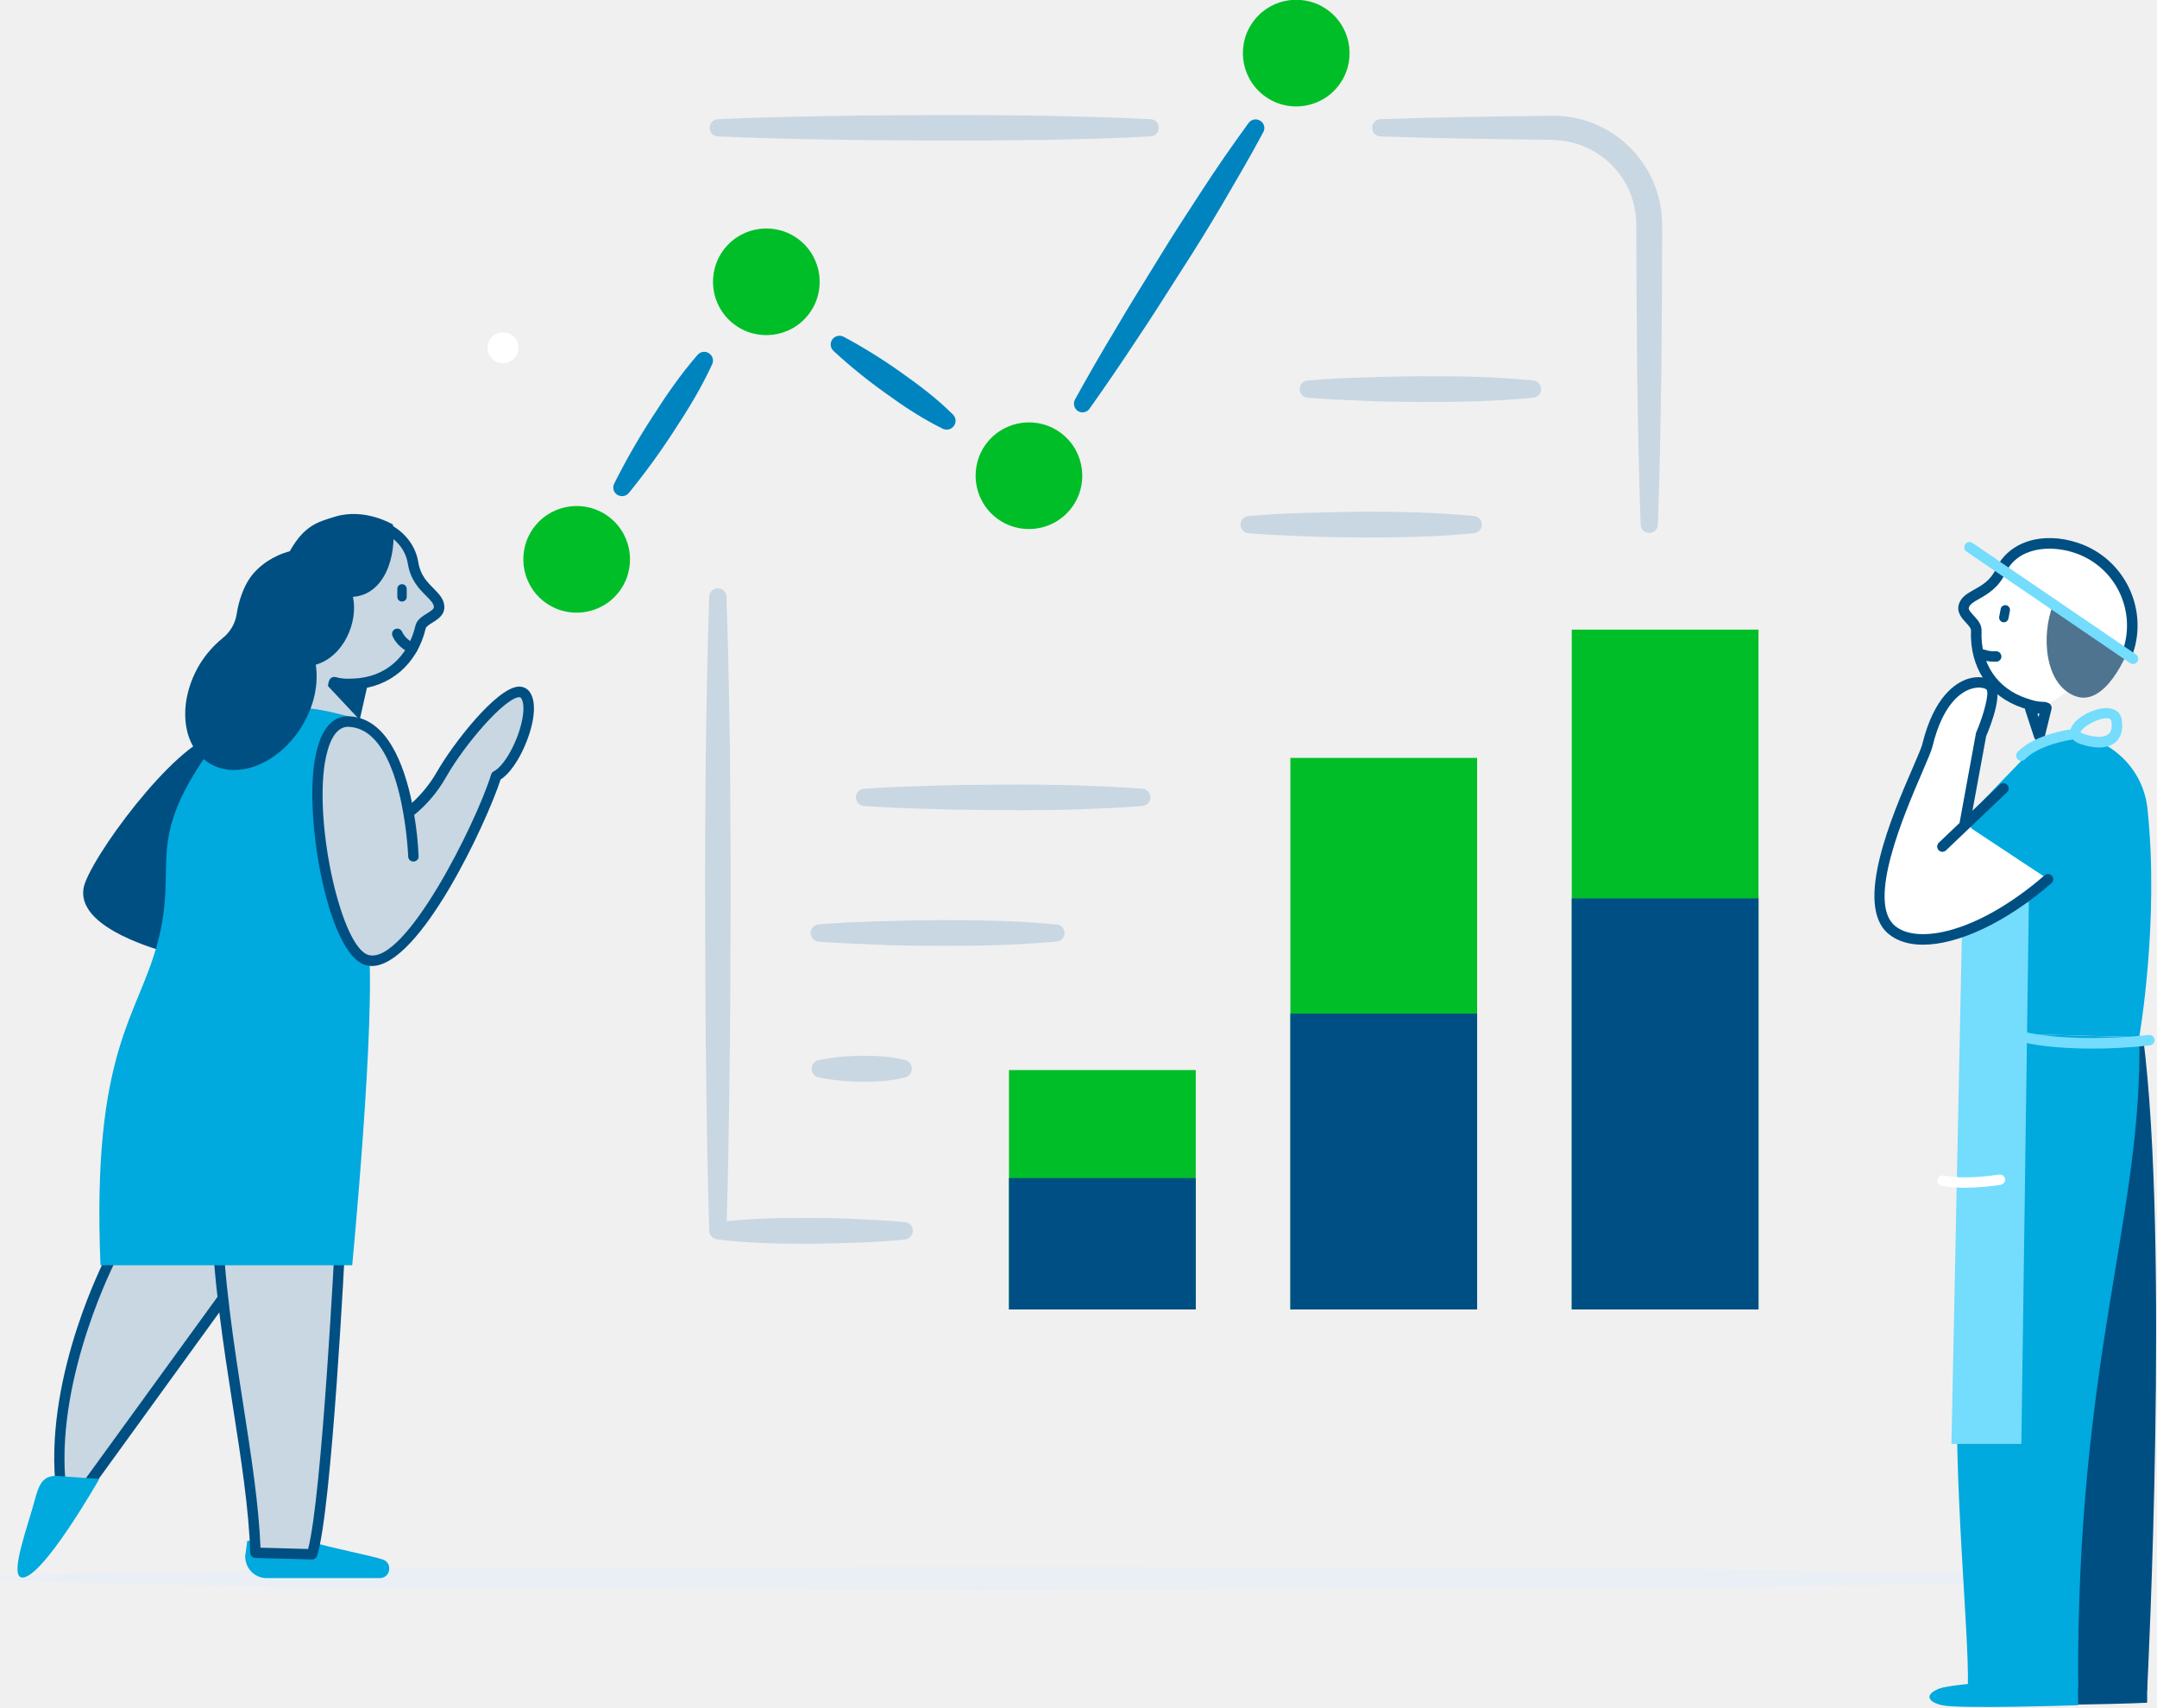
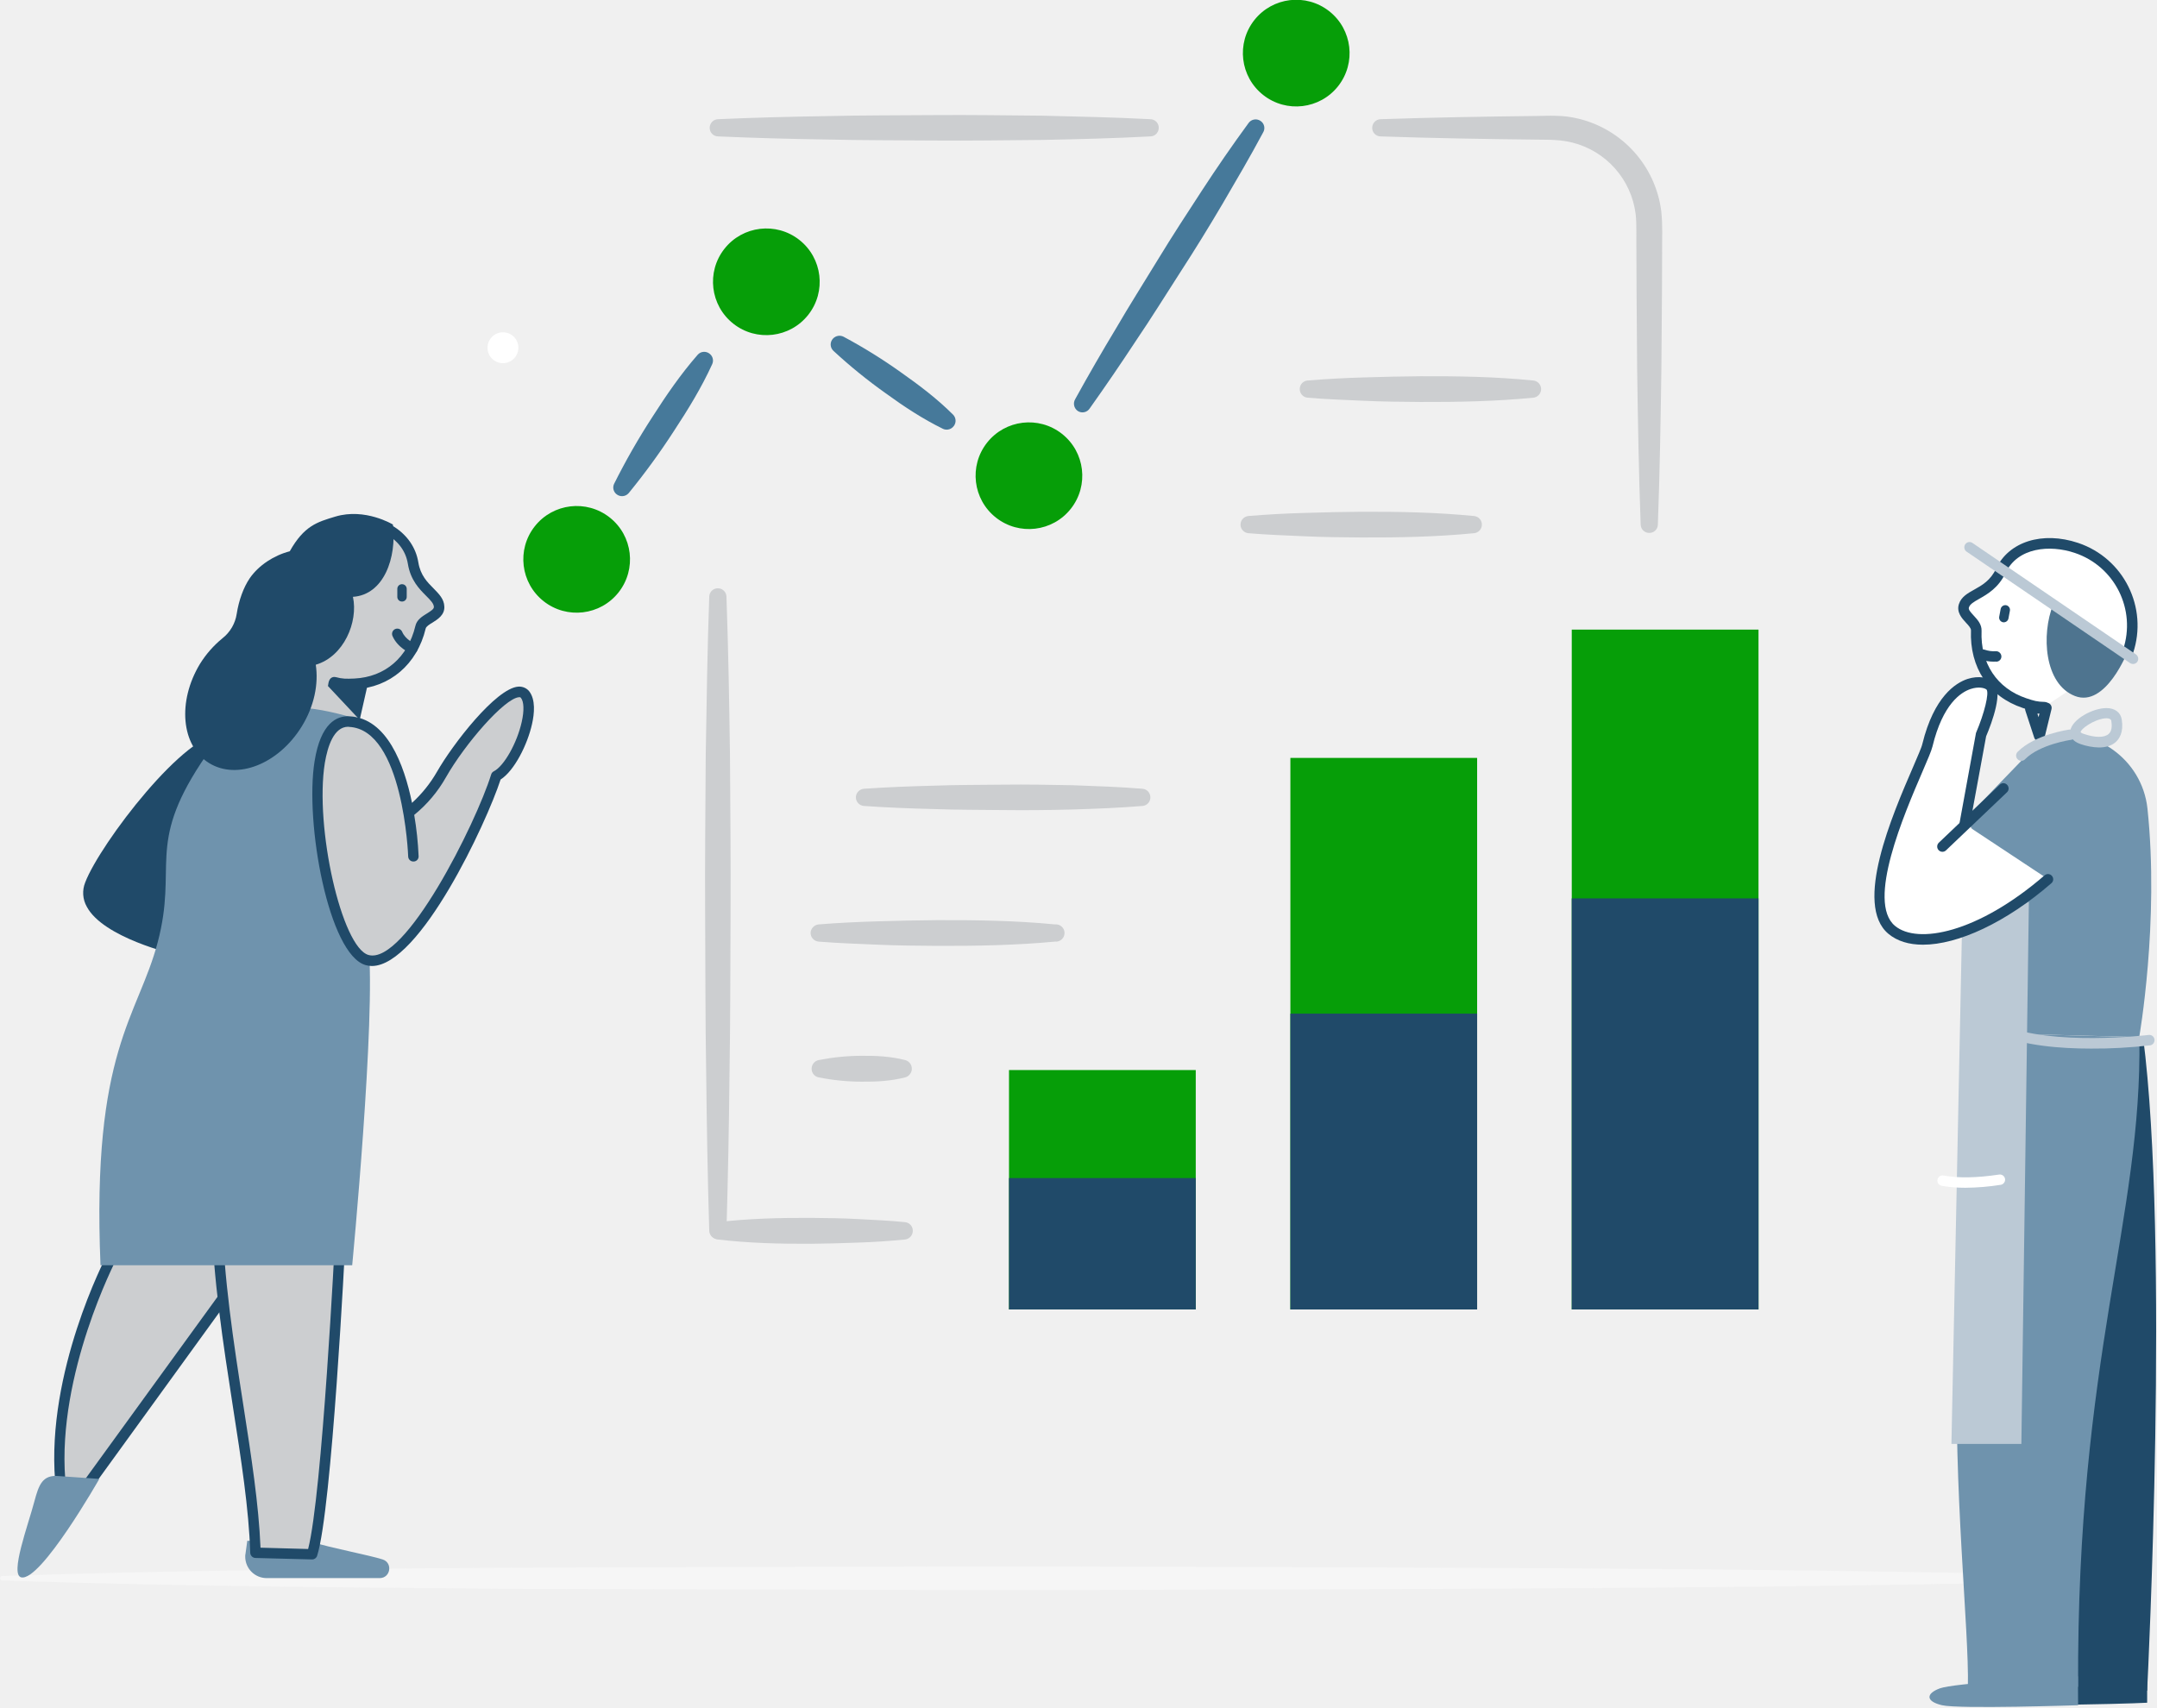
<svg xmlns="http://www.w3.org/2000/svg" width="192" height="152" viewBox="0 0 192 152">
  <g transform="translate(0 -2)" fill="none">
-     <path d="M.183 142.316c14.936-.51 29.873-.628 44.822-.746l44.822-.118c29.872.118 59.758.053 89.63.68a.38.38 0 0 1 0 .76c-29.872.64-59.758.575-89.63.68l-44.822-.118c-14.936-.13-29.873-.235-44.822-.746-.105-.013-.183-.104-.17-.196 0-.118.079-.196.17-.196z" fill="#E9EFF4" />
+     <path d="M.183 142.316c14.936-.51 29.873-.628 44.822-.746l44.822-.118c29.872.118 59.758.053 89.63.68a.38.38 0 0 1 0 .76c-29.872.64-59.758.575-89.63.68l-44.822-.118c-14.936-.13-29.873-.235-44.822-.746-.105-.013-.183-.104-.17-.196 0-.118.079-.196.17-.196z" fill="#F6F6F6" />
    <ellipse fill="#FFF" cx="44.769" cy="32.959" rx="1.373" ry="1.374" />
    <path d="M181.968 64.936c-.719-.013-1.059-.117-1.778-.353-2.97-.994-4.408-3.559-4.29-6.45.026-.825-1.387-1.374-1.099-2.212.366-1.085 2.302-1.02 3.283-3.114 1.099-2.355 4.002-2.957 6.736-2.04a7.292 7.292 0 0 1 4.59 9.21" fill="#FFF" />
-     <path d="M181.968 65.407c-.81-.013-1.19-.13-1.922-.379-3.021-1.007-4.735-3.598-4.604-6.908.013-.184-.222-.445-.445-.68-.366-.393-.863-.943-.628-1.662.21-.642.772-.956 1.36-1.283.68-.38 1.452-.81 1.95-1.87 1.124-2.408 4.132-3.35 7.298-2.29a7.754 7.754 0 0 1 4.891 9.813.472.472 0 1 1-.902-.275c0-.013 0-.013.013-.026 1.19-3.572-.733-7.432-4.303-8.623-2.21-.745-5.088-.497-6.16 1.793-.628 1.321-1.61 1.884-2.329 2.29-.51.287-.837.484-.928.772-.066.183.118.392.431.732.34.367.72.785.694 1.361-.118 2.878 1.373 5.116 3.976 5.992.706.236.98.315 1.635.328a.451.451 0 0 1 .431.497.49.49 0 0 1-.458.418z" fill="#004F82" />
+     <path d="M181.968 65.407c-.81-.013-1.19-.13-1.922-.379-3.021-1.007-4.735-3.598-4.604-6.908.013-.184-.222-.445-.445-.68-.366-.393-.863-.943-.628-1.662.21-.642.772-.956 1.36-1.283.68-.38 1.452-.81 1.95-1.87 1.124-2.408 4.132-3.35 7.298-2.29a7.754 7.754 0 0 1 4.891 9.813.472.472 0 1 1-.902-.275c0-.013 0-.013.013-.026 1.19-3.572-.733-7.432-4.303-8.623-2.21-.745-5.088-.497-6.16 1.793-.628 1.321-1.61 1.884-2.329 2.29-.51.287-.837.484-.928.772-.066.183.118.392.431.732.34.367.72.785.694 1.361-.118 2.878 1.373 5.116 3.976 5.992.706.236.98.315 1.635.328a.451.451 0 0 1 .431.497.49.49 0 0 1-.458.418z" fill="#204A69" />
    <path d="M182.753 55.83c-1.06 2.656-.798 7.078 1.949 8.138 2.747 1.06 4.695-3.99 4.695-3.99l-6.644-4.148z" fill="#4E748F" />
-     <path d="M190.417 94.35c2.38 18.435.38 57.831.38 57.831h-9.012l-.798-33.024" fill="#004F82" />
-     <path d="M191.124 152.521h-9.679l-.798-33.364.68-.013.785 32.697h8.358c.183-3.82 1.844-40.142-.393-57.452l.68-.092c2.368 18.266.406 57.505.38 57.897l-.013.327z" fill="#004F82" />
-     <path d="M190.797 151.252c-2.747.092-11.052.615-12.281 1.06-1.23.445-1.321.615.183.968 1.504.354 12.11 0 12.11 0l-.012-2.028z" fill="#004F82" />
-     <path d="M182.557 153.778c-1.844 0-3.414-.04-3.95-.17-.955-.223-1.36-.38-1.386-.772-.026-.393.418-.59 1.164-.864 1.334-.471 9.914-.994 12.386-1.086l.353-.013v2.721l-.327.013c-.275.027-4.748.17-8.24.17zm-4.355-.982c.13.04.314.092.575.144 1.125.262 7.952.118 11.693 0v-1.347c-3.205.117-10.738.64-11.824 1.033-.196.079-.34.118-.444.17z" fill="#004F82" />
-     <path d="M175.69 93.944s-.98 13.974-1.451 28.392c-.393 12.05 1.046 24.769.928 29.845h9.81c-.131-29.452 5.715-41.646 5.454-57.831" fill="#00A9DE" />
-     <path d="M191.15 73.978c1.072 10.1-.733 20.358-.733 20.358l-14.87-.392.222-9.107 3.453-1.858-4.199-8.138 2.786-2.918 4.225-4.37c4.342-1.007 8.632 1.99 9.116 6.425z" fill="#00A9DE" />
-     <path fill="#74DCFC" d="M180.595 82.273l-.667 48.28h-6.226l.93-45.362z" />
+     <path d="M190.417 94.35c2.38 18.435.38 57.831.38 57.831h-9.012l-.798-33.024" fill="#204A69" />
+     <path d="M191.124 152.521h-9.679l-.798-33.364.68-.013.785 32.697h8.358c.183-3.82 1.844-40.142-.393-57.452l.68-.092c2.368 18.266.406 57.505.38 57.897l-.013.327z" fill="#204A69" />
+     <path d="M190.797 151.252c-2.747.092-11.052.615-12.281 1.06-1.23.445-1.321.615.183.968 1.504.354 12.11 0 12.11 0l-.012-2.028z" fill="#204A69" />
+     <path d="M182.557 153.778c-1.844 0-3.414-.04-3.95-.17-.955-.223-1.36-.38-1.386-.772-.026-.393.418-.59 1.164-.864 1.334-.471 9.914-.994 12.386-1.086l.353-.013v2.721l-.327.013c-.275.027-4.748.17-8.24.17zm-4.355-.982c.13.04.314.092.575.144 1.125.262 7.952.118 11.693 0v-1.347c-3.205.117-10.738.64-11.824 1.033-.196.079-.34.118-.444.17z" fill="#204A69" />
+     <path d="M175.69 93.944s-.98 13.974-1.451 28.392c-.393 12.05 1.046 24.769.928 29.845h9.81c-.131-29.452 5.715-41.646 5.454-57.831" fill="#6F93AD" />
+     <path d="M191.15 73.978c1.072 10.1-.733 20.358-.733 20.358l-14.87-.392.222-9.107 3.453-1.858-4.199-8.138 2.786-2.918 4.225-4.37c4.342-1.007 8.632 1.99 9.116 6.425z" fill="#6F93AD" />
+     <path fill="#BBC9D5" d="M180.595 82.273l-.667 48.28h-6.226l.93-45.362z" />
    <path d="M182.322 80.284c-5.834 5.037-11.536 6.503-13.917 4.514-3.557-2.97 2.76-14.733 3.179-16.447 1.451-5.966 4.773-5.966 5.571-5.299.798.668-.798 4.37-.798 4.37l-1.451 7.956" fill="#FFF" />
-     <path d="M171.165 86.107c-1.242 0-2.289-.314-3.073-.969-3.1-2.59.34-10.559 2.184-14.824.405-.955.771-1.766.837-2.08 1.033-4.213 2.956-5.43 4.015-5.784 1.007-.327 1.883-.117 2.302.236.942.785-.118 3.637-.64 4.867l-1.453 7.903a.478.478 0 0 1-.536.38.484.484 0 0 1-.38-.55l1.453-7.955c0-.04.013-.066.026-.105.732-1.714 1.177-3.533.928-3.833-.17-.144-.706-.288-1.412-.053-.876.288-2.485 1.335-3.4 5.116-.092.393-.432 1.165-.89 2.237-1.622 3.769-5.01 11.606-2.446 13.739 2.001 1.661 7.35.654 13.315-4.501a.459.459 0 0 1 .654.052.459.459 0 0 1-.053.654c-4.041 3.507-8.318 5.47-11.43 5.47z" fill="#004F82" />
-     <path d="M172.905 77.837a.469.469 0 0 1-.471-.47.47.47 0 0 1 .144-.34l5.44-5.182a.458.458 0 0 1 .654.04.467.467 0 0 1-.013.64l-5.44 5.182a.457.457 0 0 1-.314.13z" fill="#004F82" />
-     <path d="M184.963 151.252c-2.746.092-11.051.615-12.28 1.06-1.23.445-1.322 1.152.182 1.505s12.112 0 12.112 0l-.014-2.565z" fill="#00A9DE" />
-     <path d="M181.524 68.011a.481.481 0 0 1-.445-.314l-.798-2.433a.464.464 0 0 1 .301-.59.382.382 0 0 1 .118-.025l1.425-.092a.446.446 0 0 1 .393.17.46.46 0 0 1 .091.406l-.614 2.512a.46.46 0 0 1-.432.353l-.04.013zm-.17-2.473l.104.314.079-.327-.183.013z" fill="#004F82" />
-     <path d="M186.128 95.357c-2.747 0-5.978-.262-8.24-1.256a.46.46 0 0 1-.196-.628.466.466 0 0 1 .575-.223c4.342 1.91 12.935.903 13.014.89a.46.46 0 0 1 .497.432.47.47 0 0 1-.393.497c-1.74.196-3.505.301-5.257.288z" fill="#74DCFC" />
+     <path d="M171.165 86.107c-1.242 0-2.289-.314-3.073-.969-3.1-2.59.34-10.559 2.184-14.824.405-.955.771-1.766.837-2.08 1.033-4.213 2.956-5.43 4.015-5.784 1.007-.327 1.883-.117 2.302.236.942.785-.118 3.637-.64 4.867l-1.453 7.903a.478.478 0 0 1-.536.38.484.484 0 0 1-.38-.55l1.453-7.955c0-.04.013-.066.026-.105.732-1.714 1.177-3.533.928-3.833-.17-.144-.706-.288-1.412-.053-.876.288-2.485 1.335-3.4 5.116-.092.393-.432 1.165-.89 2.237-1.622 3.769-5.01 11.606-2.446 13.739 2.001 1.661 7.35.654 13.315-4.501a.459.459 0 0 1 .654.052.459.459 0 0 1-.053.654c-4.041 3.507-8.318 5.47-11.43 5.47z" fill="#204A69" />
+     <path d="M172.905 77.837a.469.469 0 0 1-.471-.47.47.47 0 0 1 .144-.34l5.44-5.182a.458.458 0 0 1 .654.04.467.467 0 0 1-.013.64l-5.44 5.182a.457.457 0 0 1-.314.13z" fill="#204A69" />
+     <path d="M184.963 151.252c-2.746.092-11.051.615-12.28 1.06-1.23.445-1.322 1.152.182 1.505s12.112 0 12.112 0l-.014-2.565z" fill="#6F93AD" />
+     <path d="M181.524 68.011a.481.481 0 0 1-.445-.314l-.798-2.433a.464.464 0 0 1 .301-.59.382.382 0 0 1 .118-.025l1.425-.092a.446.446 0 0 1 .393.17.46.46 0 0 1 .091.406l-.614 2.512a.46.46 0 0 1-.432.353l-.04.013zm-.17-2.473l.104.314.079-.327-.183.013z" fill="#204A69" />
+     <path d="M186.128 95.357c-2.747 0-5.978-.262-8.24-1.256a.46.46 0 0 1-.196-.628.466.466 0 0 1 .575-.223c4.342 1.91 12.935.903 13.014.89a.46.46 0 0 1 .497.432.47.47 0 0 1-.393.497c-1.74.196-3.505.301-5.257.288z" fill="#BBC9D5" />
    <path d="M174.932 107.748c-.693 0-1.386-.053-2.067-.17a.467.467 0 1 1 .17-.916c1.282.235 2.93.209 4.918-.092a.467.467 0 0 1 .523.393.468.468 0 0 1-.392.523 21.34 21.34 0 0 1-3.152.262z" fill="#FFF" />
-     <path d="M186.834 68.548a5.315 5.315 0 0 1-1.635-.301c-.955-.327-.968-.942-.916-1.204.17-1.007 1.988-2.002 3.218-2.002.745 0 1.255.38 1.36 1.008.183 1.138-.21 1.74-.562 2.04-.353.302-.864.459-1.465.459zm-1.635-1.361c.078.078.183.13.3.157.982.34 1.806.34 2.185.013.262-.222.34-.615.248-1.178-.013-.065-.052-.274-.601-.222-1.007.13-2.132.955-2.132 1.23z" fill="#74DCFC" />
-     <path d="M179.928 69.738a.469.469 0 0 1-.47-.47.52.52 0 0 1 .13-.328c1.556-1.557 4.512-1.976 4.643-1.989a.47.47 0 0 1 .51.42.46.46 0 0 1-.38.496c-.025 0-2.785.393-4.106 1.727a.425.425 0 0 1-.327.144zm9.94-8.622a.471.471 0 0 1-.261-.079l-14.584-9.944a.474.474 0 0 1-.078-.654.465.465 0 0 1 .602-.118l14.583 9.944a.476.476 0 0 1 .117.655.458.458 0 0 1-.379.196z" fill="#74DCFC" />
-     <path d="M177.456 60.907c-.392 0-.772-.066-1.138-.197a.45.45 0 0 1-.222-.615.46.46 0 0 1 .575-.248c.314.104.654.157.981.13a.478.478 0 0 1 .497.445.461.461 0 0 1-.405.485c-.118-.014-.196 0-.288 0zm.837-3.507a.425.425 0 0 1-.34-.484l.13-.694a.425.425 0 0 1 .485-.34c.222.04.38.262.34.484l-.13.694a.425.425 0 0 1-.485.34z" fill="#004F82" />
-     <path d="M80.567 112.353a63.189 63.189 0 0 1-4.172.275c-1.4.052-2.773.092-4.173.105-2.772.013-5.558-.053-8.331-.38a.777.777 0 0 1-.68-.863.791.791 0 0 1 .68-.68c2.773-.328 5.559-.393 8.331-.38 1.387.013 2.773.026 4.173.105 1.399.078 2.772.13 4.172.274a.765.765 0 0 1 .68.85.779.779 0 0 1-.68.694zm42.31-99.74c4.63-.157 9.26-.235 13.89-.288.602 0 1.125-.039 1.779-.013a8.818 8.818 0 0 1 1.936.249 9.736 9.736 0 0 1 7.39 8.23c.143 1.373.065 2.433.078 3.61l-.013 3.468-.053 6.948c-.065 4.632-.143 9.263-.313 13.895a.754.754 0 0 1-.798.733.758.758 0 0 1-.733-.733c-.17-4.632-.248-9.263-.314-13.895l-.052-6.948-.013-3.467c-.026-1.125.04-2.395-.065-3.323a7.526 7.526 0 0 0-5.637-6.386 8.205 8.205 0 0 0-1.491-.222c-.497-.04-1.138-.026-1.7-.04-4.63-.052-9.26-.13-13.89-.287a.754.754 0 0 1-.733-.798.767.767 0 0 1 .732-.733zm-58.973 0c3.204-.144 6.409-.222 9.626-.275 3.205-.078 6.409-.065 9.626-.091 3.218-.026 6.41.026 9.627.052 3.204.079 6.408.144 9.626.314.431.013.758.38.732.798a.758.758 0 0 1-.732.733c-3.205.17-6.409.249-9.626.314-3.205.026-6.41.078-9.627.052-3.217-.026-6.408-.013-9.626-.091a341.346 341.346 0 0 1-9.626-.275.754.754 0 0 1-.732-.798.767.767 0 0 1 .732-.733z" fill="#C8D7E2" />
-     <path d="M63.132 111.581c-.143-4.71-.222-9.407-.274-14.117-.079-4.71-.066-9.408-.092-14.118-.026-4.71.026-9.408.053-14.118.078-4.71.143-9.407.313-14.118a.754.754 0 0 1 .798-.732c.406.013.72.34.733.732.17 4.71.248 9.408.314 14.118.026 4.71.078 9.408.052 14.118-.026 4.71-.013 9.407-.092 14.118a722.49 722.49 0 0 1-.274 14.117.754.754 0 0 1-.798.733.758.758 0 0 1-.733-.733zm53.258-75.704a92.23 92.23 0 0 1 5.023-.275 214.35 214.35 0 0 1 5.022-.105c3.348-.013 6.696.04 10.045.38a.765.765 0 0 1 .693.837.768.768 0 0 1-.693.693c-3.349.328-6.697.393-10.045.38-1.674-.013-3.348-.026-5.022-.105-1.675-.078-3.349-.13-5.023-.275a.765.765 0 0 1-.693-.837.756.756 0 0 1 .693-.693zm-5.27 12.063a92.23 92.23 0 0 1 5.022-.275 214.35 214.35 0 0 1 5.022-.104c3.348-.013 6.696.052 10.045.38a.764.764 0 0 1 .693.837.768.768 0 0 1-.693.693c-3.349.327-6.697.393-10.045.38-1.674-.014-3.348-.027-5.022-.105-1.674-.079-3.349-.131-5.023-.275a.765.765 0 0 1-.693-.837c.026-.354.327-.655.693-.694zM76.905 72.224c2.066-.144 4.133-.222 6.2-.274 2.066-.079 4.132-.066 6.199-.092 2.066-.026 4.133.013 6.199.052 2.066.079 4.133.144 6.2.314.431.04.732.419.693.838a.768.768 0 0 1-.694.693c-2.066.17-4.133.249-6.199.314-2.066.052-4.133.079-6.2.052-2.066-.026-4.132-.013-6.199-.091-2.066-.052-4.133-.13-6.2-.275a.775.775 0 0 1-.719-.824.783.783 0 0 1 .72-.707zM72.876 84.3c1.753-.143 3.505-.221 5.258-.274 1.753-.052 3.505-.091 5.258-.105 3.505-.013 7.01.04 10.528.38a.768.768 0 1 1 0 1.53c-3.505.328-7.01.393-10.528.38-1.753-.013-3.505-.026-5.258-.104-1.753-.079-3.505-.131-5.258-.275a.775.775 0 0 1-.72-.825.796.796 0 0 1 .72-.706zm0 12.078c1.269-.249 2.55-.38 3.846-.38 1.281-.013 2.563.052 3.845.38.431.104.68.55.575.968a.824.824 0 0 1-.575.575c-1.282.328-2.564.393-3.845.38-1.295 0-2.577-.13-3.846-.38a.774.774 0 0 1-.614-.928.78.78 0 0 1 .614-.615z" fill="#C8D7E2" />
-     <path fill="#00BE28" d="M89.814 97.267h16.623v21.314H89.814zm25.046-27.79h16.623v49.105H114.86zm25.046-11.423h16.623v60.527h-16.623z" />
-     <path fill="#004F84" d="M89.814 106.884h16.623v11.697H89.814zm25.046-14.641h16.623v26.338H114.86zm25.046-10.258h16.623v36.596h-16.623z" />
-     <path d="M95.712 37.525a186.18 186.18 0 0 1 3.623-6.28c1.216-2.094 2.511-4.122 3.767-6.189 1.255-2.067 2.576-4.082 3.897-6.11a134.092 134.092 0 0 1 4.12-5.967.776.776 0 0 1 1.073-.222.76.76 0 0 1 .235 1.047c-1.138 2.132-2.367 4.226-3.583 6.306a165.945 165.945 0 0 1-3.806 6.163c-1.308 2.028-2.577 4.082-3.937 6.084a201.953 201.953 0 0 1-4.094 5.993.768.768 0 0 1-1.06.248.792.792 0 0 1-.235-1.073zm-20.625-5.547a46.624 46.624 0 0 1 5.1 3.166c1.635 1.151 3.231 2.355 4.657 3.781.3.314.287.811-.04 1.112a.782.782 0 0 1-.863.144c-1.818-.89-3.479-1.988-5.1-3.166a46.256 46.256 0 0 1-4.657-3.781.77.77 0 0 1-.026-1.1.793.793 0 0 1 .929-.156zM54.67 45.062a60.585 60.585 0 0 1 3.4-5.94c1.23-1.924 2.512-3.795 4.03-5.535a.77.77 0 0 1 1.098-.066c.261.223.34.59.196.903-.955 2.094-2.145 4.03-3.4 5.94a62.273 62.273 0 0 1-4.029 5.535.783.783 0 0 1-1.099.092.76.76 0 0 1-.196-.93z" fill="#0084C0" />
-     <ellipse fill="#74DCFC" cx="115.383" cy="7.353" rx="3.231" ry="3.232" />
-     <ellipse fill="#00BE28" transform="rotate(-51.77 115.381 6.729)" cx="115.381" cy="6.729" rx="4.748" ry="4.749" />
-     <ellipse fill="#00BE28" transform="rotate(-51.77 91.589 44.353)" cx="91.589" cy="44.353" rx="4.748" ry="4.749" />
-     <ellipse fill="#00BE28" transform="rotate(-51.77 68.215 27.09)" cx="68.215" cy="27.089" rx="4.748" ry="4.749" />
-     <ellipse fill="#00BE28" transform="rotate(-51.77 51.33 51.8)" cx="51.331" cy="51.8" rx="4.748" ry="4.749" />
-     <path d="M28.028 139.346c1.164.405 4.905 1.125 6.03 1.491.928.301.706 1.662-.262 1.662H23.738a1.91 1.91 0 0 1-1.91-1.897c0-.092 0-.183.027-.288l.157-1.138 6.016.17z" fill="#00A9DE" />
-     <path fill="#C8D7E2" d="M25.766 69.607h5.663l.928-12.848h-6.591z" />
-     <path d="M19.867 67.815c-2.825-.353-10.437 9.198-11.85 12.914-1.412 3.716 7.782 5.835 7.782 5.835" fill="#004F82" />
-     <path d="M15.8 87.022c-.04 0-.066 0-.105-.013-.262-.065-6.5-1.53-7.965-4.278a2.489 2.489 0 0 1-.144-2.172c1.308-3.428 9.064-13.634 12.333-13.215.262.026.432.262.406.523a.488.488 0 0 1-.523.406c-2.394-.301-9.914 8.832-11.353 12.613a1.64 1.64 0 0 0 .092 1.4c1.059 1.976 5.663 3.428 7.35 3.807a.47.47 0 0 1 .327.576.457.457 0 0 1-.419.353z" fill="#004F82" />
-     <path d="M9.953 113.923s-5.35 10.206-4.578 19.862l.89 2.565 16.898-23.303" fill="#C8D7E2" />
-     <path d="M6.252 136.82h-.066a.452.452 0 0 1-.366-.313l-.89-2.565a.382.382 0 0 1-.025-.118c-.772-9.682 4.407-19.704 4.63-20.123a.449.449 0 0 1 .614-.222.45.45 0 0 1 .223.614c-.013.014-.013.027-.026.04-.053.104-5.258 10.166-4.539 19.547l.576 1.662L22.77 112.76a.46.46 0 0 1 .654-.066.482.482 0 0 1 .104.615L6.63 136.639a.483.483 0 0 1-.38.183z" fill="#004F82" />
-     <path d="M30.291 112.118s-1.19 24.14-2.524 28.248l-5.036-.13c-.261-8.492-3.178-19.365-3.453-30.238" fill="#C8D7E2" />
-     <path d="M27.78 140.837l-5.049-.13a.482.482 0 0 1-.457-.458c-.118-3.9-.811-8.322-1.544-13.02-.863-5.586-1.765-11.356-1.91-17.23 0-.263.197-.472.458-.472.249 0 .458.196.484.458.144 5.822 1.034 11.553 1.897 17.114.706 4.54 1.373 8.845 1.53 12.692l4.238.117c1.255-4.84 2.393-27.568 2.406-27.803a.466.466 0 0 1 .484-.445.466.466 0 0 1 .445.484c-.052.994-1.216 24.258-2.537 28.38a.463.463 0 0 1-.445.313zm4.525-77.877c-1.216.302-2.59-.104-2.59-.104-.078 0-.117.092-.052.13l2.132 2.264.562-2.433" fill="#004F82" />
-     <path d="M32.017 66.088l-2.825-3.01.053-.314a.479.479 0 0 1 .484-.327l.091.013c.013 0 1.282.367 2.38.105l.053.236.484.117-.72 3.18zm-1.373-2.643l.929.981.222-.955c-.38.026-.772.013-1.15-.026z" fill="#004F82" />
-     <path d="M30.853 48.333c2.865-.144 5.507 1.23 5.925 3.794.38 2.277 2.263 2.735 2.315 3.886.04.89-1.465 1.034-1.66 1.832-.668 2.813-2.747 4.893-5.873 5.05-.759.04-1.112.04-1.805-.144" fill="#C8D7E2" />
-     <path d="M30.919 63.366a4.36 4.36 0 0 1-1.295-.183.457.457 0 0 1-.327-.562.475.475 0 0 1 .562-.34h.013c.641.17.93.156 1.662.13 2.746-.13 4.773-1.884 5.44-4.684.131-.563.615-.85 1.034-1.112.379-.236.614-.393.614-.576-.013-.3-.274-.575-.693-.994-.588-.589-1.386-1.387-1.622-2.84-.405-2.498-3.112-3.519-5.44-3.401a.442.442 0 0 1-.484-.406v-.04a.458.458 0 0 1 .444-.483c3.335-.157 5.977 1.557 6.409 4.187.183 1.151.81 1.78 1.36 2.329.471.484.929.929.955 1.609.04.746-.589 1.138-1.046 1.426-.288.17-.576.353-.615.537-.759 3.18-3.178 5.246-6.304 5.403-.262-.013-.471 0-.667 0z" fill="#004F82" />
-     <path d="M36.713 60.187a.362.362 0 0 1-.17-.04c-.053-.012-1.151-.47-1.609-1.53a.47.47 0 0 1 .249-.615.47.47 0 0 1 .614.248c.301.707 1.086 1.034 1.099 1.034a.469.469 0 0 1 .261.602.482.482 0 0 1-.444.3zm-.929-6.176c.236 0 .419.183.419.419v.706a.413.413 0 0 1-.419.42.413.413 0 0 1-.418-.42v-.706c0-.236.183-.419.418-.419z" fill="#004F82" />
-     <path d="M32.017 66.088c-7.808-2.473-11.143-.68-14.125 3.847-4.84 7.366-2.08 9.198-3.845 15.923-1.766 6.725-5.899 9.617-5.101 28.785H31.35s2.12-22.086 1.452-28.523M8.841 133.667s-5.205 9.146-6.945 8.767c-1.046-.236.615-4.671 1.164-6.765.393-1.452.707-2.407 2.198-2.25l3.583.248z" fill="#00A9DE" />
-     <path d="M36.569 74.174a11.111 11.111 0 0 0 2.72-3.219c1.792-3.153 6.318-8.557 7.442-7.13 1.125 1.425-.863 6.397-2.563 7.248-1.243 3.977-7.651 17.454-11.497 16.394-3.845-1.06-6.892-21.497-1.595-21.235 5.297.261 5.702 12.011 5.702 12.011" fill="#C8D7E2" />
-     <path d="M33.103 88.004a1.99 1.99 0 0 1-.55-.079c-3.295-.916-5.44-12.678-4.55-18.16.548-3.402 1.974-4.057 3.112-3.991 3.322.17 4.852 4.265 5.559 7.706a11.468 11.468 0 0 0 2.21-2.747c1.426-2.5 5.258-7.445 7.246-7.602.366-.026.732.118.968.405.588.746.47 1.99.261 2.918-.405 1.832-1.57 4.161-2.799 4.946-1.255 3.86-7.18 16.59-11.457 16.604zm-2.106-21.301c-1.281 0-1.83 1.74-2.08 3.205-.928 5.731 1.505 16.447 3.885 17.114 3.257.916 9.56-11.697 10.921-16.08a.446.446 0 0 1 .236-.275c.902-.458 2.066-2.512 2.485-4.41.222-.993.196-1.792-.079-2.132-.026-.026-.052-.065-.17-.052-1.295.105-4.813 4.16-6.5 7.13a11.788 11.788 0 0 1-2.825 3.35c.209 1.217.34 2.46.392 3.69a.45.45 0 0 1-.47.458.459.459 0 0 1-.458-.432c0-.118-.445-11.318-5.258-11.553l-.079-.013zm-12.386 3.232c2.499 1.544 6.174.091 8.24-3.245 1.125-1.819 1.517-3.808 1.256-5.509 2.498-.732 3.793-3.807 3.309-6.045 2.76-.183 3.91-3.493 3.557-6.437 0 0-2.472-1.505-5.127-.706-1.608.484-2.772.81-4.054 3.087-1.413.367-2.76 1.243-3.558 2.395-.562.824-.98 1.989-1.164 3.18a3.419 3.419 0 0 1-1.268 2.171 9.245 9.245 0 0 0-2.001 2.277c-2.028 3.35-1.675 7.3.81 8.832z" fill="#004F82" />
+     <path d="M186.834 68.548a5.315 5.315 0 0 1-1.635-.301c-.955-.327-.968-.942-.916-1.204.17-1.007 1.988-2.002 3.218-2.002.745 0 1.255.38 1.36 1.008.183 1.138-.21 1.74-.562 2.04-.353.302-.864.459-1.465.459zm-1.635-1.361c.078.078.183.13.3.157.982.34 1.806.34 2.185.013.262-.222.34-.615.248-1.178-.013-.065-.052-.274-.601-.222-1.007.13-2.132.955-2.132 1.23z" fill="#BBC9D5" />
+     <path d="M179.928 69.738a.469.469 0 0 1-.47-.47.52.52 0 0 1 .13-.328c1.556-1.557 4.512-1.976 4.643-1.989a.47.47 0 0 1 .51.42.46.46 0 0 1-.38.496c-.025 0-2.785.393-4.106 1.727a.425.425 0 0 1-.327.144zm9.94-8.622a.471.471 0 0 1-.261-.079l-14.584-9.944a.474.474 0 0 1-.078-.654.465.465 0 0 1 .602-.118l14.583 9.944a.476.476 0 0 1 .117.655.458.458 0 0 1-.379.196z" fill="#BBC9D5" />
+     <path d="M177.456 60.907c-.392 0-.772-.066-1.138-.197a.45.45 0 0 1-.222-.615.46.46 0 0 1 .575-.248c.314.104.654.157.981.13a.478.478 0 0 1 .497.445.461.461 0 0 1-.405.485c-.118-.014-.196 0-.288 0zm.837-3.507a.425.425 0 0 1-.34-.484l.13-.694a.425.425 0 0 1 .485-.34c.222.04.38.262.34.484l-.13.694a.425.425 0 0 1-.485.34z" fill="#204A69" />
+     <path d="M80.567 112.353a63.189 63.189 0 0 1-4.172.275c-1.4.052-2.773.092-4.173.105-2.772.013-5.558-.053-8.331-.38a.777.777 0 0 1-.68-.863.791.791 0 0 1 .68-.68c2.773-.328 5.559-.393 8.331-.38 1.387.013 2.773.026 4.173.105 1.399.078 2.772.13 4.172.274a.765.765 0 0 1 .68.85.779.779 0 0 1-.68.694zm42.31-99.74c4.63-.157 9.26-.235 13.89-.288.602 0 1.125-.039 1.779-.013a8.818 8.818 0 0 1 1.936.249 9.736 9.736 0 0 1 7.39 8.23c.143 1.373.065 2.433.078 3.61l-.013 3.468-.053 6.948c-.065 4.632-.143 9.263-.313 13.895a.754.754 0 0 1-.798.733.758.758 0 0 1-.733-.733c-.17-4.632-.248-9.263-.314-13.895l-.052-6.948-.013-3.467c-.026-1.125.04-2.395-.065-3.323a7.526 7.526 0 0 0-5.637-6.386 8.205 8.205 0 0 0-1.491-.222c-.497-.04-1.138-.026-1.7-.04-4.63-.052-9.26-.13-13.89-.287a.754.754 0 0 1-.733-.798.767.767 0 0 1 .732-.733zm-58.973 0c3.204-.144 6.409-.222 9.626-.275 3.205-.078 6.409-.065 9.626-.091 3.218-.026 6.41.026 9.627.052 3.204.079 6.408.144 9.626.314.431.013.758.38.732.798a.758.758 0 0 1-.732.733c-3.205.17-6.409.249-9.626.314-3.205.026-6.41.078-9.627.052-3.217-.026-6.408-.013-9.626-.091a341.346 341.346 0 0 1-9.626-.275.754.754 0 0 1-.732-.798.767.767 0 0 1 .732-.733z" fill="#CCCED0" />
+     <path d="M63.132 111.581c-.143-4.71-.222-9.407-.274-14.117-.079-4.71-.066-9.408-.092-14.118-.026-4.71.026-9.408.053-14.118.078-4.71.143-9.407.313-14.118a.754.754 0 0 1 .798-.732c.406.013.72.34.733.732.17 4.71.248 9.408.314 14.118.026 4.71.078 9.408.052 14.118-.026 4.71-.013 9.407-.092 14.118a722.49 722.49 0 0 1-.274 14.117.754.754 0 0 1-.798.733.758.758 0 0 1-.733-.733zm53.258-75.704a92.23 92.23 0 0 1 5.023-.275 214.35 214.35 0 0 1 5.022-.105c3.348-.013 6.696.04 10.045.38a.765.765 0 0 1 .693.837.768.768 0 0 1-.693.693c-3.349.328-6.697.393-10.045.38-1.674-.013-3.348-.026-5.022-.105-1.675-.078-3.349-.13-5.023-.275a.765.765 0 0 1-.693-.837.756.756 0 0 1 .693-.693zm-5.27 12.063a92.23 92.23 0 0 1 5.022-.275 214.35 214.35 0 0 1 5.022-.104c3.348-.013 6.696.052 10.045.38a.764.764 0 0 1 .693.837.768.768 0 0 1-.693.693c-3.349.327-6.697.393-10.045.38-1.674-.014-3.348-.027-5.022-.105-1.674-.079-3.349-.131-5.023-.275a.765.765 0 0 1-.693-.837c.026-.354.327-.655.693-.694zM76.905 72.224c2.066-.144 4.133-.222 6.2-.274 2.066-.079 4.132-.066 6.199-.092 2.066-.026 4.133.013 6.199.052 2.066.079 4.133.144 6.2.314.431.04.732.419.693.838a.768.768 0 0 1-.694.693c-2.066.17-4.133.249-6.199.314-2.066.052-4.133.079-6.2.052-2.066-.026-4.132-.013-6.199-.091-2.066-.052-4.133-.13-6.2-.275a.775.775 0 0 1-.719-.824.783.783 0 0 1 .72-.707zM72.876 84.3c1.753-.143 3.505-.221 5.258-.274 1.753-.052 3.505-.091 5.258-.105 3.505-.013 7.01.04 10.528.38a.768.768 0 1 1 0 1.53c-3.505.328-7.01.393-10.528.38-1.753-.013-3.505-.026-5.258-.104-1.753-.079-3.505-.131-5.258-.275a.775.775 0 0 1-.72-.825.796.796 0 0 1 .72-.706zm0 12.078c1.269-.249 2.55-.38 3.846-.38 1.281-.013 2.563.052 3.845.38.431.104.68.55.575.968a.824.824 0 0 1-.575.575c-1.282.328-2.564.393-3.845.38-1.295 0-2.577-.13-3.846-.38a.774.774 0 0 1-.614-.928.78.78 0 0 1 .614-.615z" fill="#CCCED0" />
+     <path fill="#069e08" d="M89.814 97.267h16.623v21.314H89.814zm25.046-27.79h16.623v49.105H114.86zm25.046-11.423h16.623v60.527h-16.623z" />
+     <path fill="#204A69" d="M89.814 106.884h16.623v11.697H89.814zm25.046-14.641h16.623v26.338H114.86zm25.046-10.258h16.623v36.596h-16.623z" />
+     <path d="M95.712 37.525a186.18 186.18 0 0 1 3.623-6.28c1.216-2.094 2.511-4.122 3.767-6.189 1.255-2.067 2.576-4.082 3.897-6.11a134.092 134.092 0 0 1 4.12-5.967.776.776 0 0 1 1.073-.222.76.76 0 0 1 .235 1.047c-1.138 2.132-2.367 4.226-3.583 6.306a165.945 165.945 0 0 1-3.806 6.163c-1.308 2.028-2.577 4.082-3.937 6.084a201.953 201.953 0 0 1-4.094 5.993.768.768 0 0 1-1.06.248.792.792 0 0 1-.235-1.073zm-20.625-5.547a46.624 46.624 0 0 1 5.1 3.166c1.635 1.151 3.231 2.355 4.657 3.781.3.314.287.811-.04 1.112a.782.782 0 0 1-.863.144c-1.818-.89-3.479-1.988-5.1-3.166a46.256 46.256 0 0 1-4.657-3.781.77.77 0 0 1-.026-1.1.793.793 0 0 1 .929-.156zM54.67 45.062a60.585 60.585 0 0 1 3.4-5.94c1.23-1.924 2.512-3.795 4.03-5.535a.77.77 0 0 1 1.098-.066c.261.223.34.59.196.903-.955 2.094-2.145 4.03-3.4 5.94a62.273 62.273 0 0 1-4.029 5.535.783.783 0 0 1-1.099.092.76.76 0 0 1-.196-.93z" fill="#46799A" />
+     <ellipse fill="#BBC9D5" cx="115.383" cy="7.353" rx="3.231" ry="3.232" />
+     <ellipse fill="#069e08" transform="rotate(-51.77 115.381 6.729)" cx="115.381" cy="6.729" rx="4.748" ry="4.749" />
+     <ellipse fill="#069e08" transform="rotate(-51.77 91.589 44.353)" cx="91.589" cy="44.353" rx="4.748" ry="4.749" />
+     <ellipse fill="#069e08" transform="rotate(-51.77 68.215 27.09)" cx="68.215" cy="27.089" rx="4.748" ry="4.749" />
+     <ellipse fill="#069e08" transform="rotate(-51.77 51.33 51.8)" cx="51.331" cy="51.8" rx="4.748" ry="4.749" />
+     <path d="M28.028 139.346c1.164.405 4.905 1.125 6.03 1.491.928.301.706 1.662-.262 1.662H23.738a1.91 1.91 0 0 1-1.91-1.897c0-.092 0-.183.027-.288l.157-1.138 6.016.17z" fill="#6F93AD" />
+     <path fill="#CCCED0" d="M25.766 69.607h5.663l.928-12.848h-6.591z" />
+     <path d="M19.867 67.815c-2.825-.353-10.437 9.198-11.85 12.914-1.412 3.716 7.782 5.835 7.782 5.835" fill="#204A69" />
+     <path d="M15.8 87.022c-.04 0-.066 0-.105-.013-.262-.065-6.5-1.53-7.965-4.278a2.489 2.489 0 0 1-.144-2.172c1.308-3.428 9.064-13.634 12.333-13.215.262.026.432.262.406.523a.488.488 0 0 1-.523.406c-2.394-.301-9.914 8.832-11.353 12.613a1.64 1.64 0 0 0 .092 1.4c1.059 1.976 5.663 3.428 7.35 3.807a.47.47 0 0 1 .327.576.457.457 0 0 1-.419.353z" fill="#204A69" />
+     <path d="M9.953 113.923s-5.35 10.206-4.578 19.862l.89 2.565 16.898-23.303" fill="#CCCED0" />
+     <path d="M6.252 136.82h-.066a.452.452 0 0 1-.366-.313l-.89-2.565a.382.382 0 0 1-.025-.118c-.772-9.682 4.407-19.704 4.63-20.123a.449.449 0 0 1 .614-.222.45.45 0 0 1 .223.614c-.013.014-.013.027-.026.04-.053.104-5.258 10.166-4.539 19.547l.576 1.662L22.77 112.76a.46.46 0 0 1 .654-.066.482.482 0 0 1 .104.615L6.63 136.639a.483.483 0 0 1-.38.183z" fill="#204A69" />
+     <path d="M30.291 112.118s-1.19 24.14-2.524 28.248l-5.036-.13c-.261-8.492-3.178-19.365-3.453-30.238" fill="#CCCED0" />
+     <path d="M27.78 140.837l-5.049-.13a.482.482 0 0 1-.457-.458c-.118-3.9-.811-8.322-1.544-13.02-.863-5.586-1.765-11.356-1.91-17.23 0-.263.197-.472.458-.472.249 0 .458.196.484.458.144 5.822 1.034 11.553 1.897 17.114.706 4.54 1.373 8.845 1.53 12.692l4.238.117c1.255-4.84 2.393-27.568 2.406-27.803a.466.466 0 0 1 .484-.445.466.466 0 0 1 .445.484c-.052.994-1.216 24.258-2.537 28.38a.463.463 0 0 1-.445.313zm4.525-77.877c-1.216.302-2.59-.104-2.59-.104-.078 0-.117.092-.052.13l2.132 2.264.562-2.433" fill="#204A69" />
+     <path d="M32.017 66.088l-2.825-3.01.053-.314a.479.479 0 0 1 .484-.327l.091.013c.013 0 1.282.367 2.38.105l.053.236.484.117-.72 3.18zm-1.373-2.643l.929.981.222-.955c-.38.026-.772.013-1.15-.026z" fill="#204A69" />
+     <path d="M30.853 48.333c2.865-.144 5.507 1.23 5.925 3.794.38 2.277 2.263 2.735 2.315 3.886.04.89-1.465 1.034-1.66 1.832-.668 2.813-2.747 4.893-5.873 5.05-.759.04-1.112.04-1.805-.144" fill="#CCCED0" />
+     <path d="M30.919 63.366a4.36 4.36 0 0 1-1.295-.183.457.457 0 0 1-.327-.562.475.475 0 0 1 .562-.34h.013c.641.17.93.156 1.662.13 2.746-.13 4.773-1.884 5.44-4.684.131-.563.615-.85 1.034-1.112.379-.236.614-.393.614-.576-.013-.3-.274-.575-.693-.994-.588-.589-1.386-1.387-1.622-2.84-.405-2.498-3.112-3.519-5.44-3.401a.442.442 0 0 1-.484-.406v-.04a.458.458 0 0 1 .444-.483c3.335-.157 5.977 1.557 6.409 4.187.183 1.151.81 1.78 1.36 2.329.471.484.929.929.955 1.609.04.746-.589 1.138-1.046 1.426-.288.17-.576.353-.615.537-.759 3.18-3.178 5.246-6.304 5.403-.262-.013-.471 0-.667 0z" fill="#204A69" />
+     <path d="M36.713 60.187a.362.362 0 0 1-.17-.04c-.053-.012-1.151-.47-1.609-1.53a.47.47 0 0 1 .249-.615.47.47 0 0 1 .614.248c.301.707 1.086 1.034 1.099 1.034a.469.469 0 0 1 .261.602.482.482 0 0 1-.444.3zm-.929-6.176c.236 0 .419.183.419.419v.706a.413.413 0 0 1-.419.42.413.413 0 0 1-.418-.42v-.706c0-.236.183-.419.418-.419z" fill="#204A69" />
+     <path d="M32.017 66.088c-7.808-2.473-11.143-.68-14.125 3.847-4.84 7.366-2.08 9.198-3.845 15.923-1.766 6.725-5.899 9.617-5.101 28.785H31.35s2.12-22.086 1.452-28.523M8.841 133.667s-5.205 9.146-6.945 8.767c-1.046-.236.615-4.671 1.164-6.765.393-1.452.707-2.407 2.198-2.25l3.583.248z" fill="#6F93AD" />
+     <path d="M36.569 74.174a11.111 11.111 0 0 0 2.72-3.219c1.792-3.153 6.318-8.557 7.442-7.13 1.125 1.425-.863 6.397-2.563 7.248-1.243 3.977-7.651 17.454-11.497 16.394-3.845-1.06-6.892-21.497-1.595-21.235 5.297.261 5.702 12.011 5.702 12.011" fill="#CCCED0" />
+     <path d="M33.103 88.004a1.99 1.99 0 0 1-.55-.079c-3.295-.916-5.44-12.678-4.55-18.16.548-3.402 1.974-4.057 3.112-3.991 3.322.17 4.852 4.265 5.559 7.706a11.468 11.468 0 0 0 2.21-2.747c1.426-2.5 5.258-7.445 7.246-7.602.366-.026.732.118.968.405.588.746.47 1.99.261 2.918-.405 1.832-1.57 4.161-2.799 4.946-1.255 3.86-7.18 16.59-11.457 16.604zm-2.106-21.301c-1.281 0-1.83 1.74-2.08 3.205-.928 5.731 1.505 16.447 3.885 17.114 3.257.916 9.56-11.697 10.921-16.08a.446.446 0 0 1 .236-.275c.902-.458 2.066-2.512 2.485-4.41.222-.993.196-1.792-.079-2.132-.026-.026-.052-.065-.17-.052-1.295.105-4.813 4.16-6.5 7.13a11.788 11.788 0 0 1-2.825 3.35c.209 1.217.34 2.46.392 3.69a.45.45 0 0 1-.47.458.459.459 0 0 1-.458-.432c0-.118-.445-11.318-5.258-11.553l-.079-.013zm-12.386 3.232c2.499 1.544 6.174.091 8.24-3.245 1.125-1.819 1.517-3.808 1.256-5.509 2.498-.732 3.793-3.807 3.309-6.045 2.76-.183 3.91-3.493 3.557-6.437 0 0-2.472-1.505-5.127-.706-1.608.484-2.772.81-4.054 3.087-1.413.367-2.76 1.243-3.558 2.395-.562.824-.98 1.989-1.164 3.18a3.419 3.419 0 0 1-1.268 2.171 9.245 9.245 0 0 0-2.001 2.277c-2.028 3.35-1.675 7.3.81 8.832z" fill="#204A69" />
  </g>
</svg>
